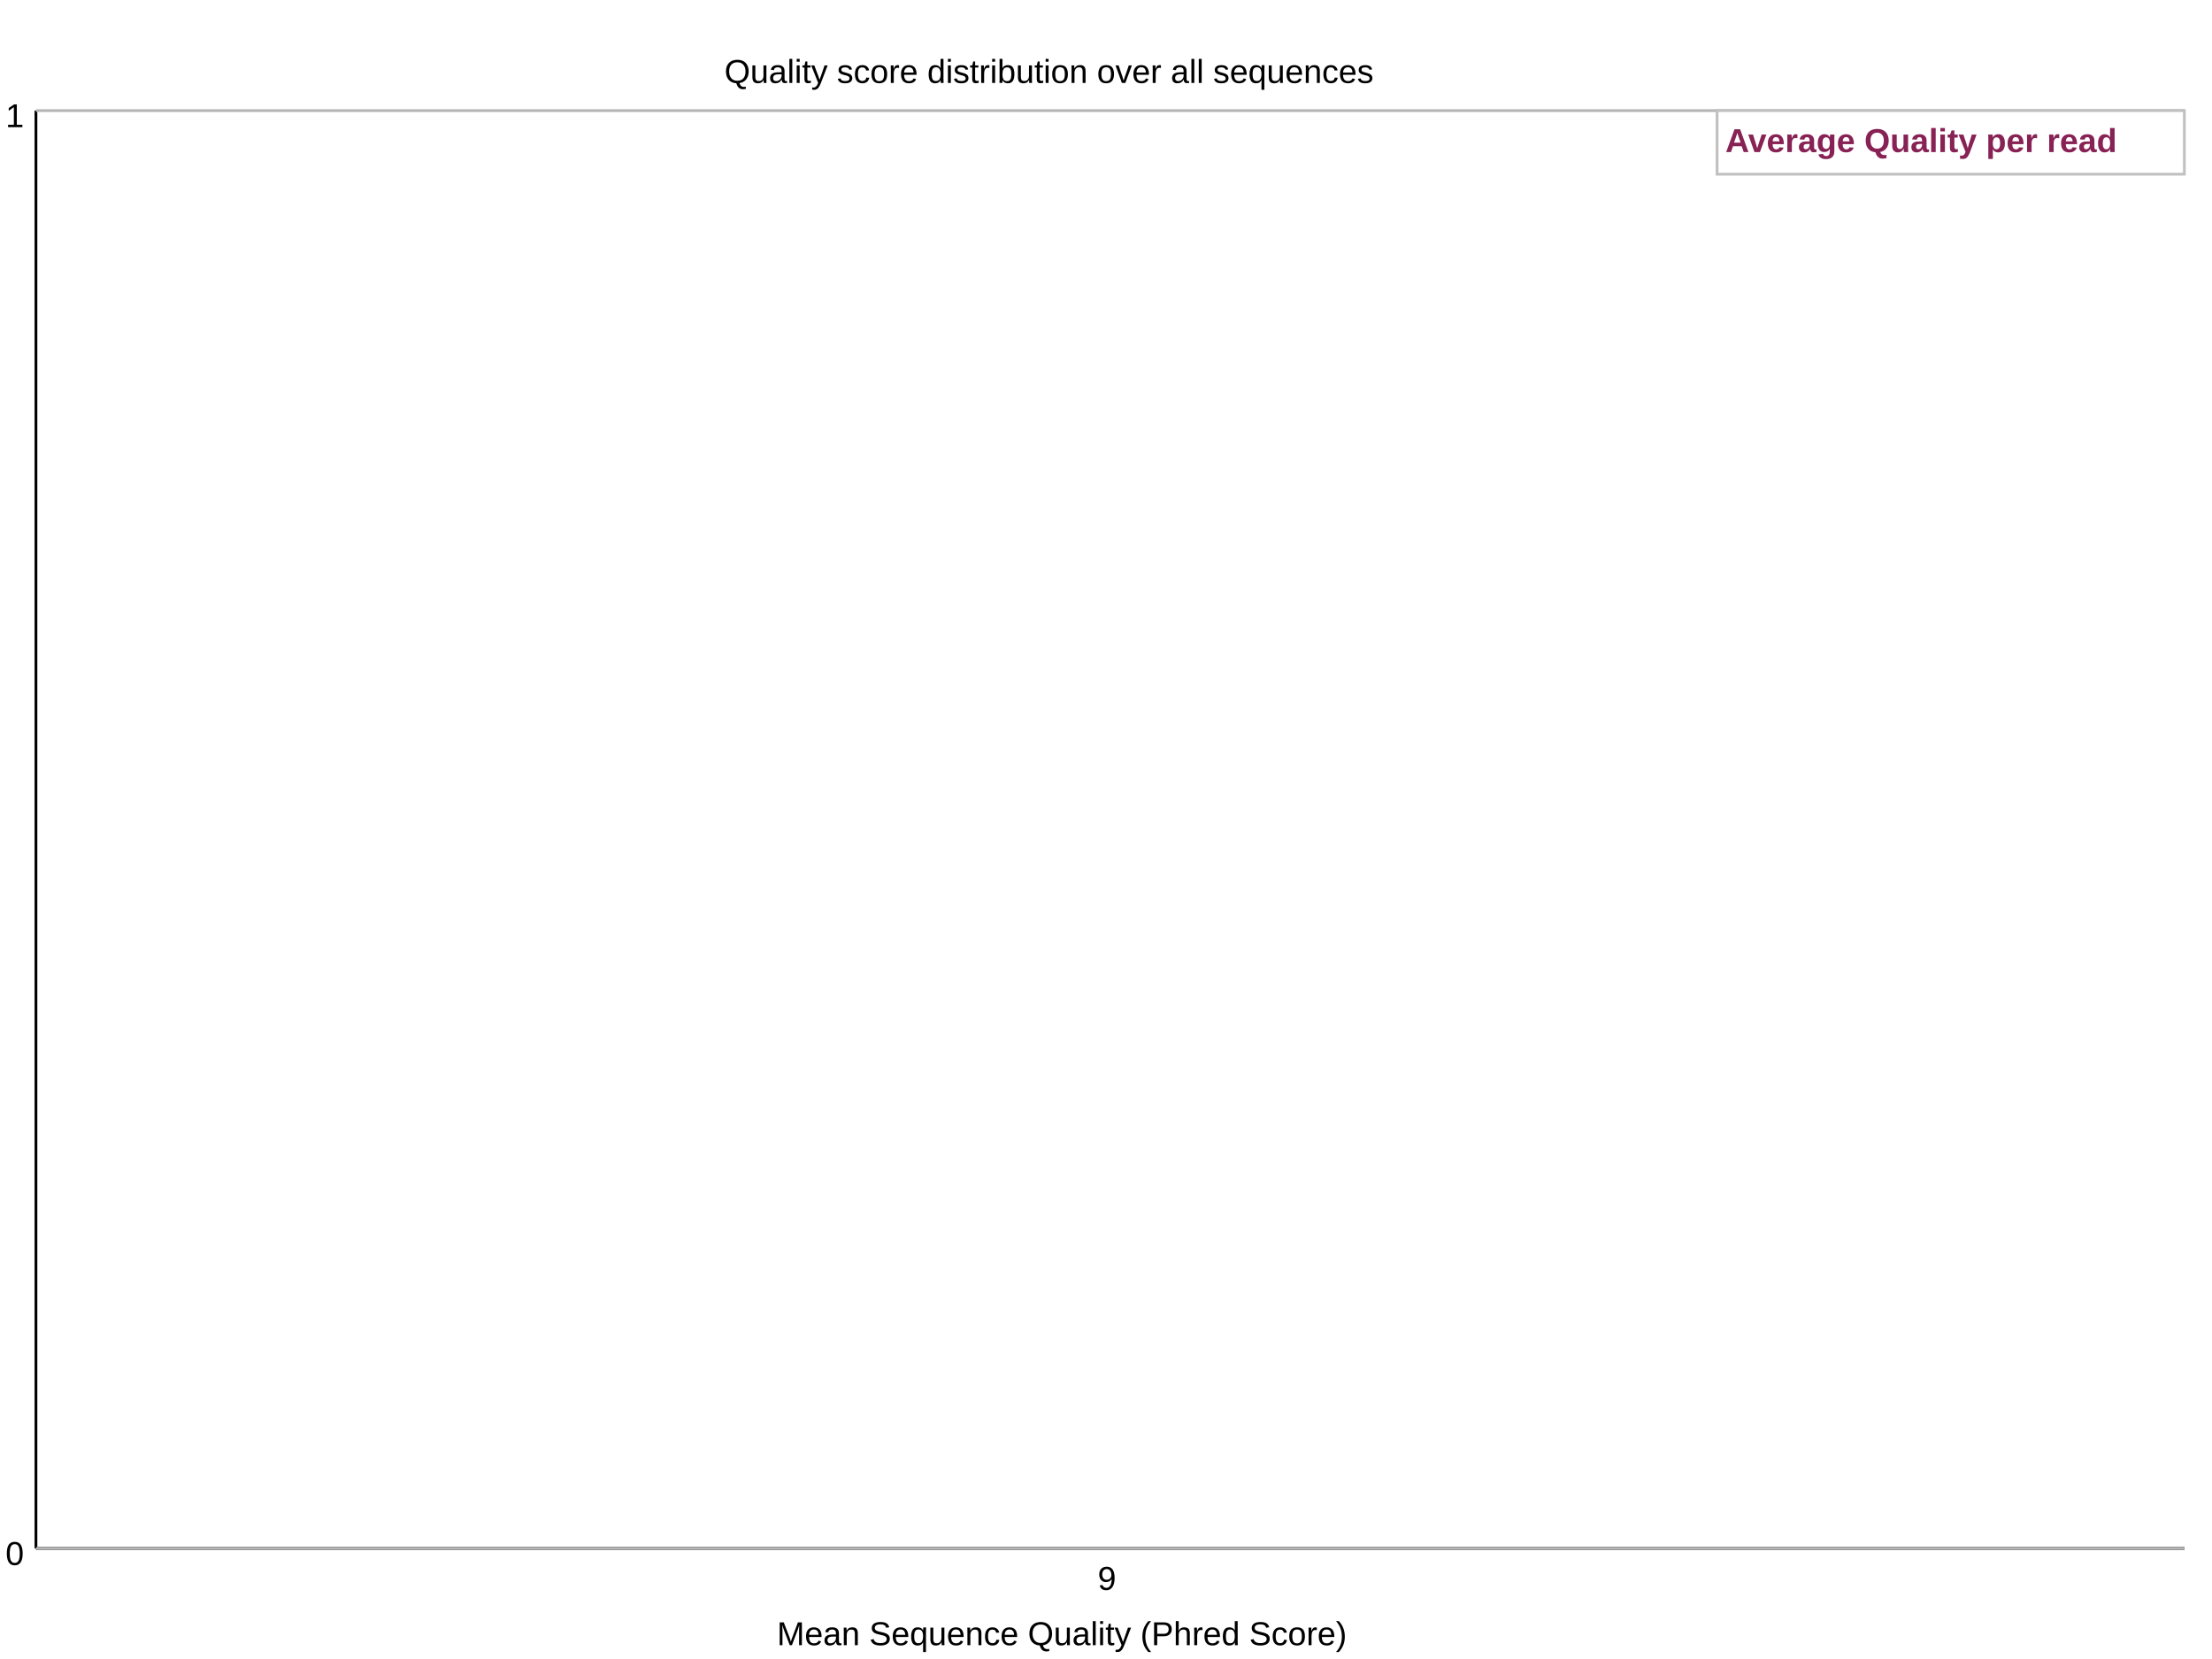
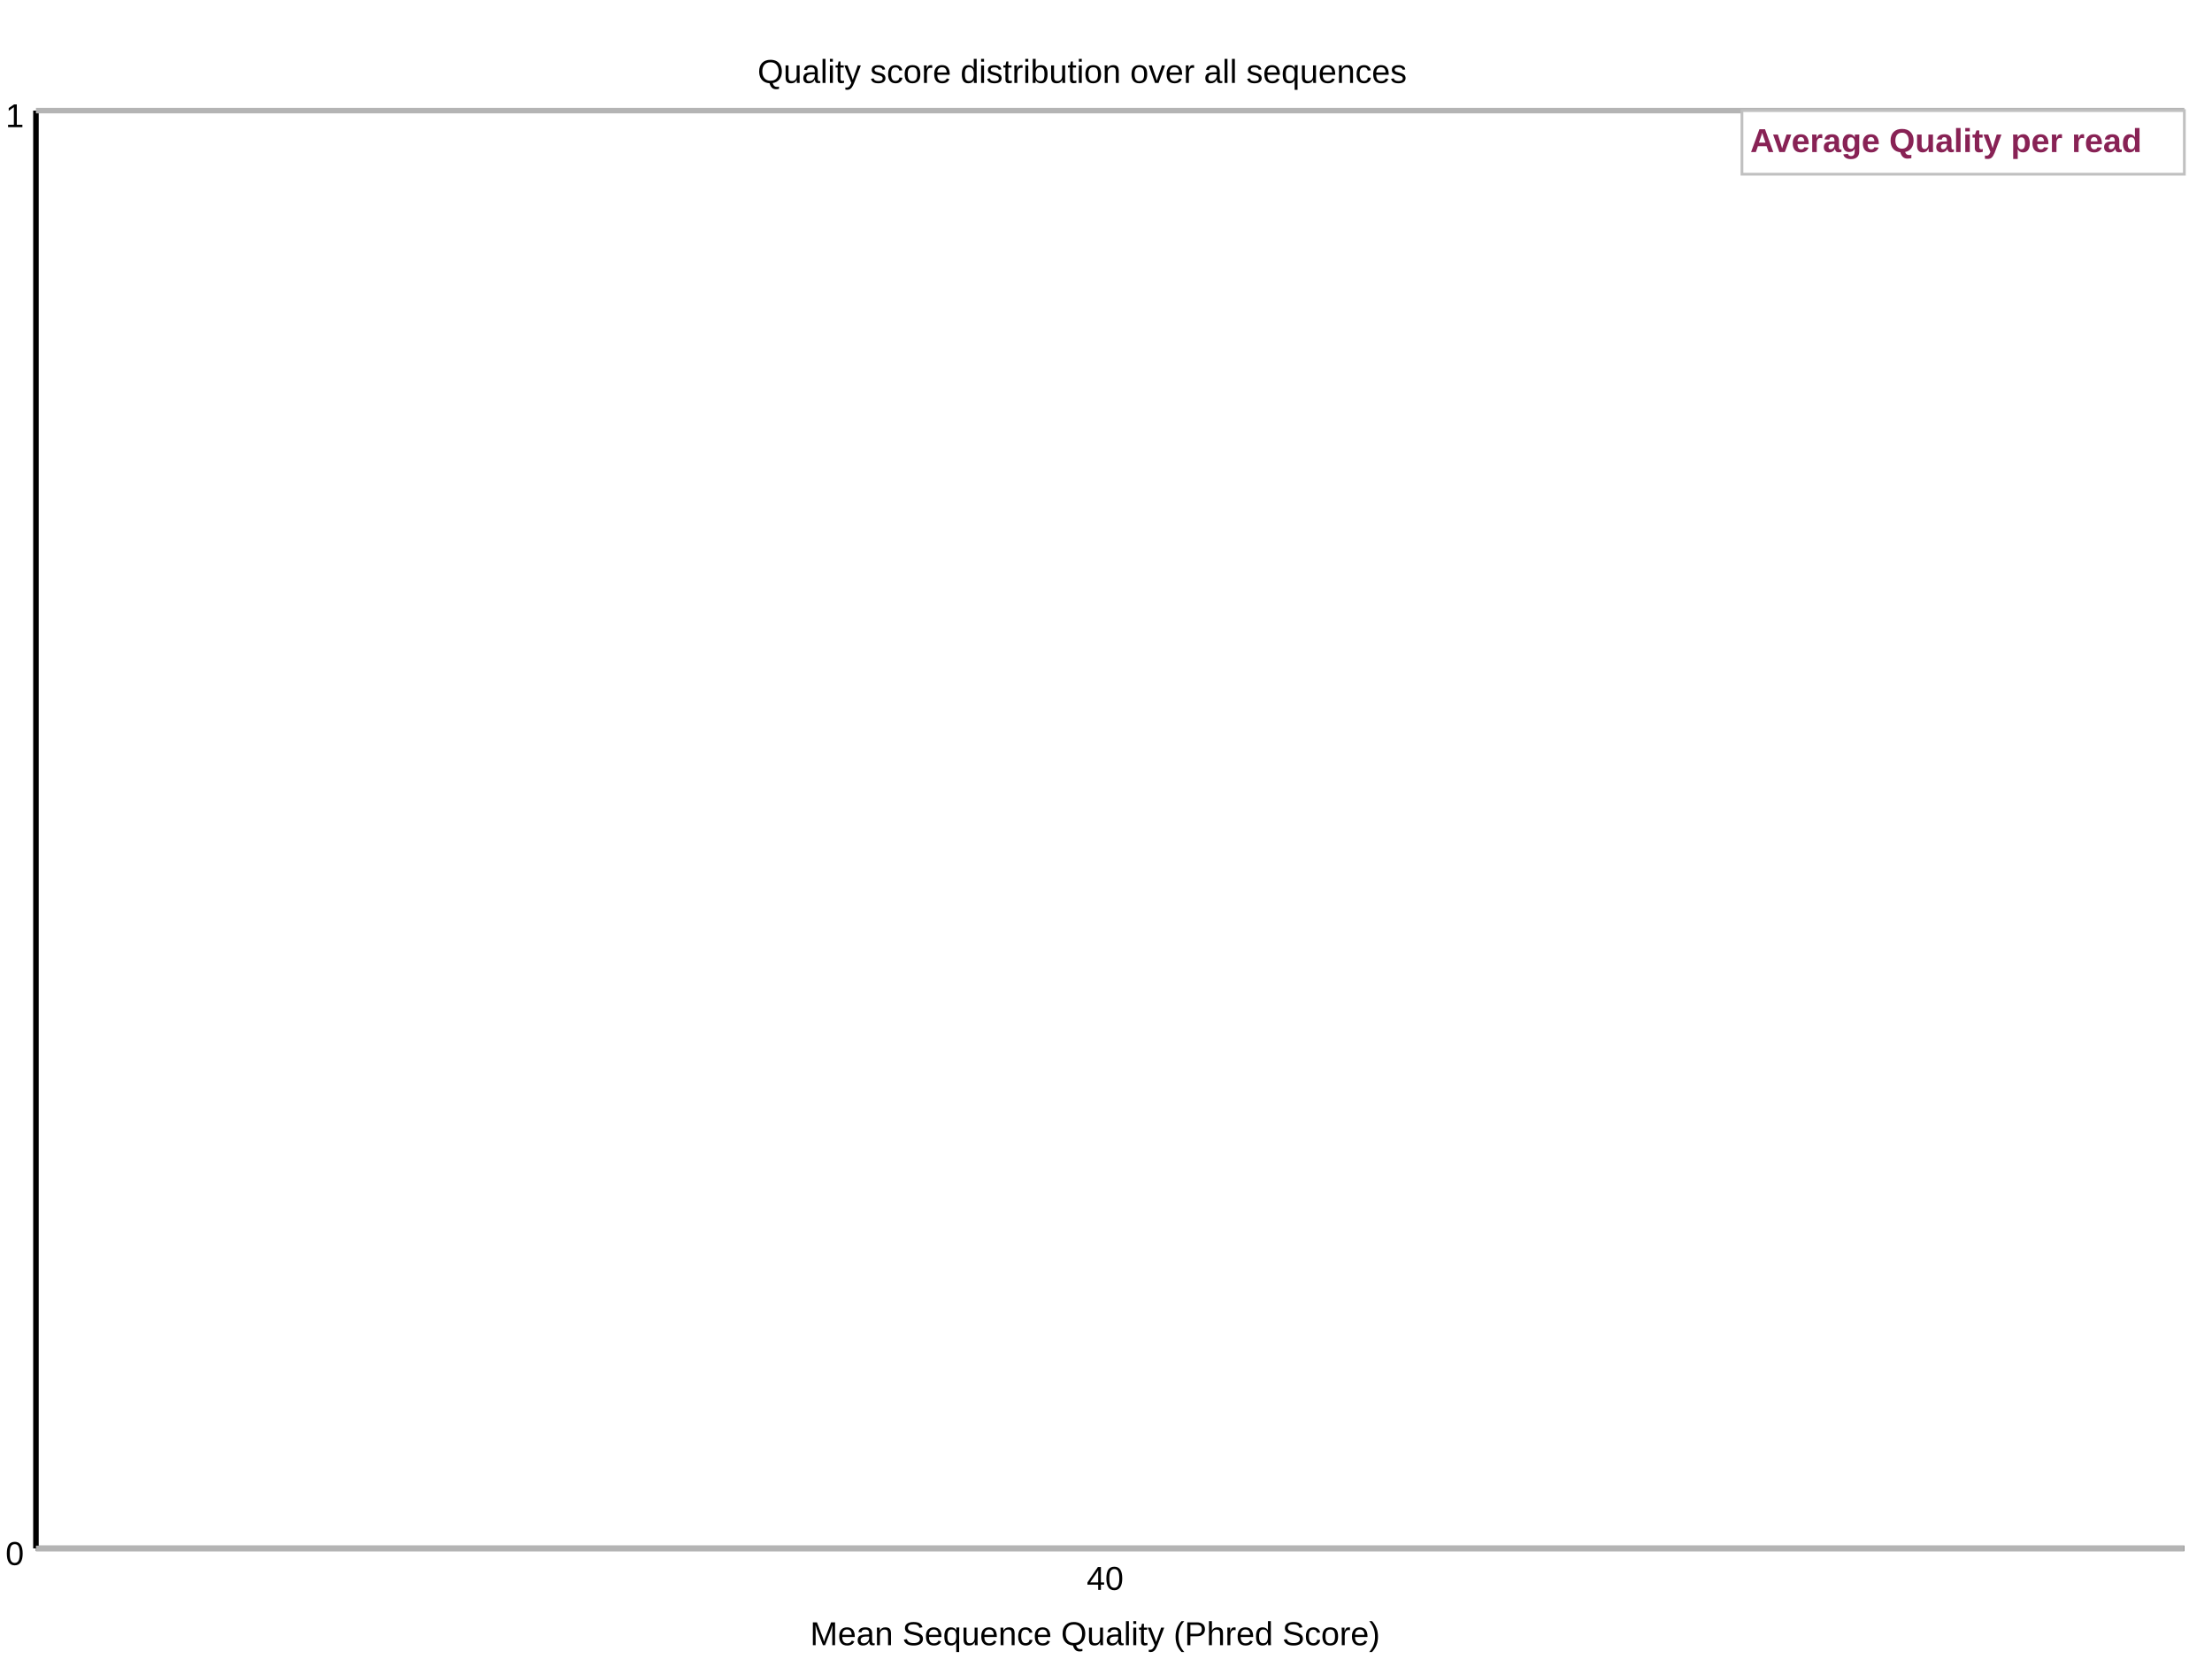
<svg xmlns="http://www.w3.org/2000/svg" width="800" height="600" version="1.1">
-   <rect width="800" height="600" x="0" y="0" style="fill:rgb(238,238,238);stroke:none" />
-   <rect width="800" height="600" x="0" y="0" style="fill:rgb(255,255,255);stroke:none" />
-   <text x="2" y="566" fill="rgb(0,0,0)" font-family="Arial" font-size="12">0</text>
-   <text x="2" y="46" fill="rgb(0,0,0)" font-family="Arial" font-size="12">1</text>
-   <text x="262" y="30" fill="rgb(0,0,0)" font-family="Arial" font-size="12">Quality score distribution over all sequences</text>
-   <line x1="13" y1="560" x2="790" y2="560" stroke="rgb(0,0,0)" stroke-width="1" />
-   <line x1="13" y1="560" x2="13" y2="40" stroke="rgb(0,0,0)" stroke-width="1" />
-   <text x="281" y="595" fill="rgb(0,0,0)" font-family="Arial" font-size="12">Mean Sequence Quality (Phred Score)</text>
-   <text x="397" y="575" fill="rgb(0,0,0)" font-family="Arial" font-size="12">9</text>
-   <line x1="13" y1="560" x2="790" y2="560" stroke="rgb(180,180,180)" stroke-width="1" />
-   <line x1="13" y1="40" x2="790" y2="40" stroke="rgb(180,180,180)" stroke-width="1" />
-   <rect width="169" height="23" x="621" y="40" style="fill:rgb(255,255,255);stroke:none" />
-   <rect width="169" height="23" x="621" y="40" rx="0" ry="0" style="fill:none;stroke-width:1;stroke:rgb(192,192,192)" />
-   <text x="624" y="55" fill="rgb(136,34,85)" font-family="Arial" font-size="12" font-weight="bold">Average Quality per read</text>
+   <style>text{font-family:Arial}</style>
+   <rect width="800" height="600" x="0" y="0" fill="rgb(238,238,238)" />
+   <rect width="800" height="600" x="0" y="0" fill="rgb(255,255,255)" />
+   <text x="2" y="566" fill="rgb(0,0,0)" font-size="12">0</text>
+   <text x="2" y="46" fill="rgb(0,0,0)" font-size="12">1</text>
+   <text x="274" y="30" fill="rgb(0,0,0)" font-size="12">Quality score distribution over all sequences</text>
+   <line x1="13" y1="560" x2="790" y2="560" stroke="rgb(0,0,0)" stroke-width="2" />
+   <line x1="13" y1="560" x2="13" y2="40" stroke="rgb(0,0,0)" stroke-width="2" />
+   <text x="293" y="595" fill="rgb(0,0,0)" font-size="12">Mean Sequence Quality (Phred Score)</text>
+   <text x="393" y="575" fill="rgb(0,0,0)" font-size="12">40</text>
+   <line x1="13" y1="560" x2="790" y2="560" stroke="rgb(180,180,180)" stroke-width="2" />
+   <line x1="13" y1="40" x2="790" y2="40" stroke="rgb(180,180,180)" stroke-width="2" />
+   <rect width="160" height="23" x="630" y="40" fill="rgb(255,255,255)" />
+   <rect width="160" height="23" x="630" y="40" rx="0" ry="0" fill="none" stroke="rgb(192,192,192)" />
+   <text x="633" y="55" fill="rgb(136,34,85)" font-size="12" font-weight="bold">Average Quality per read</text>
</svg>
